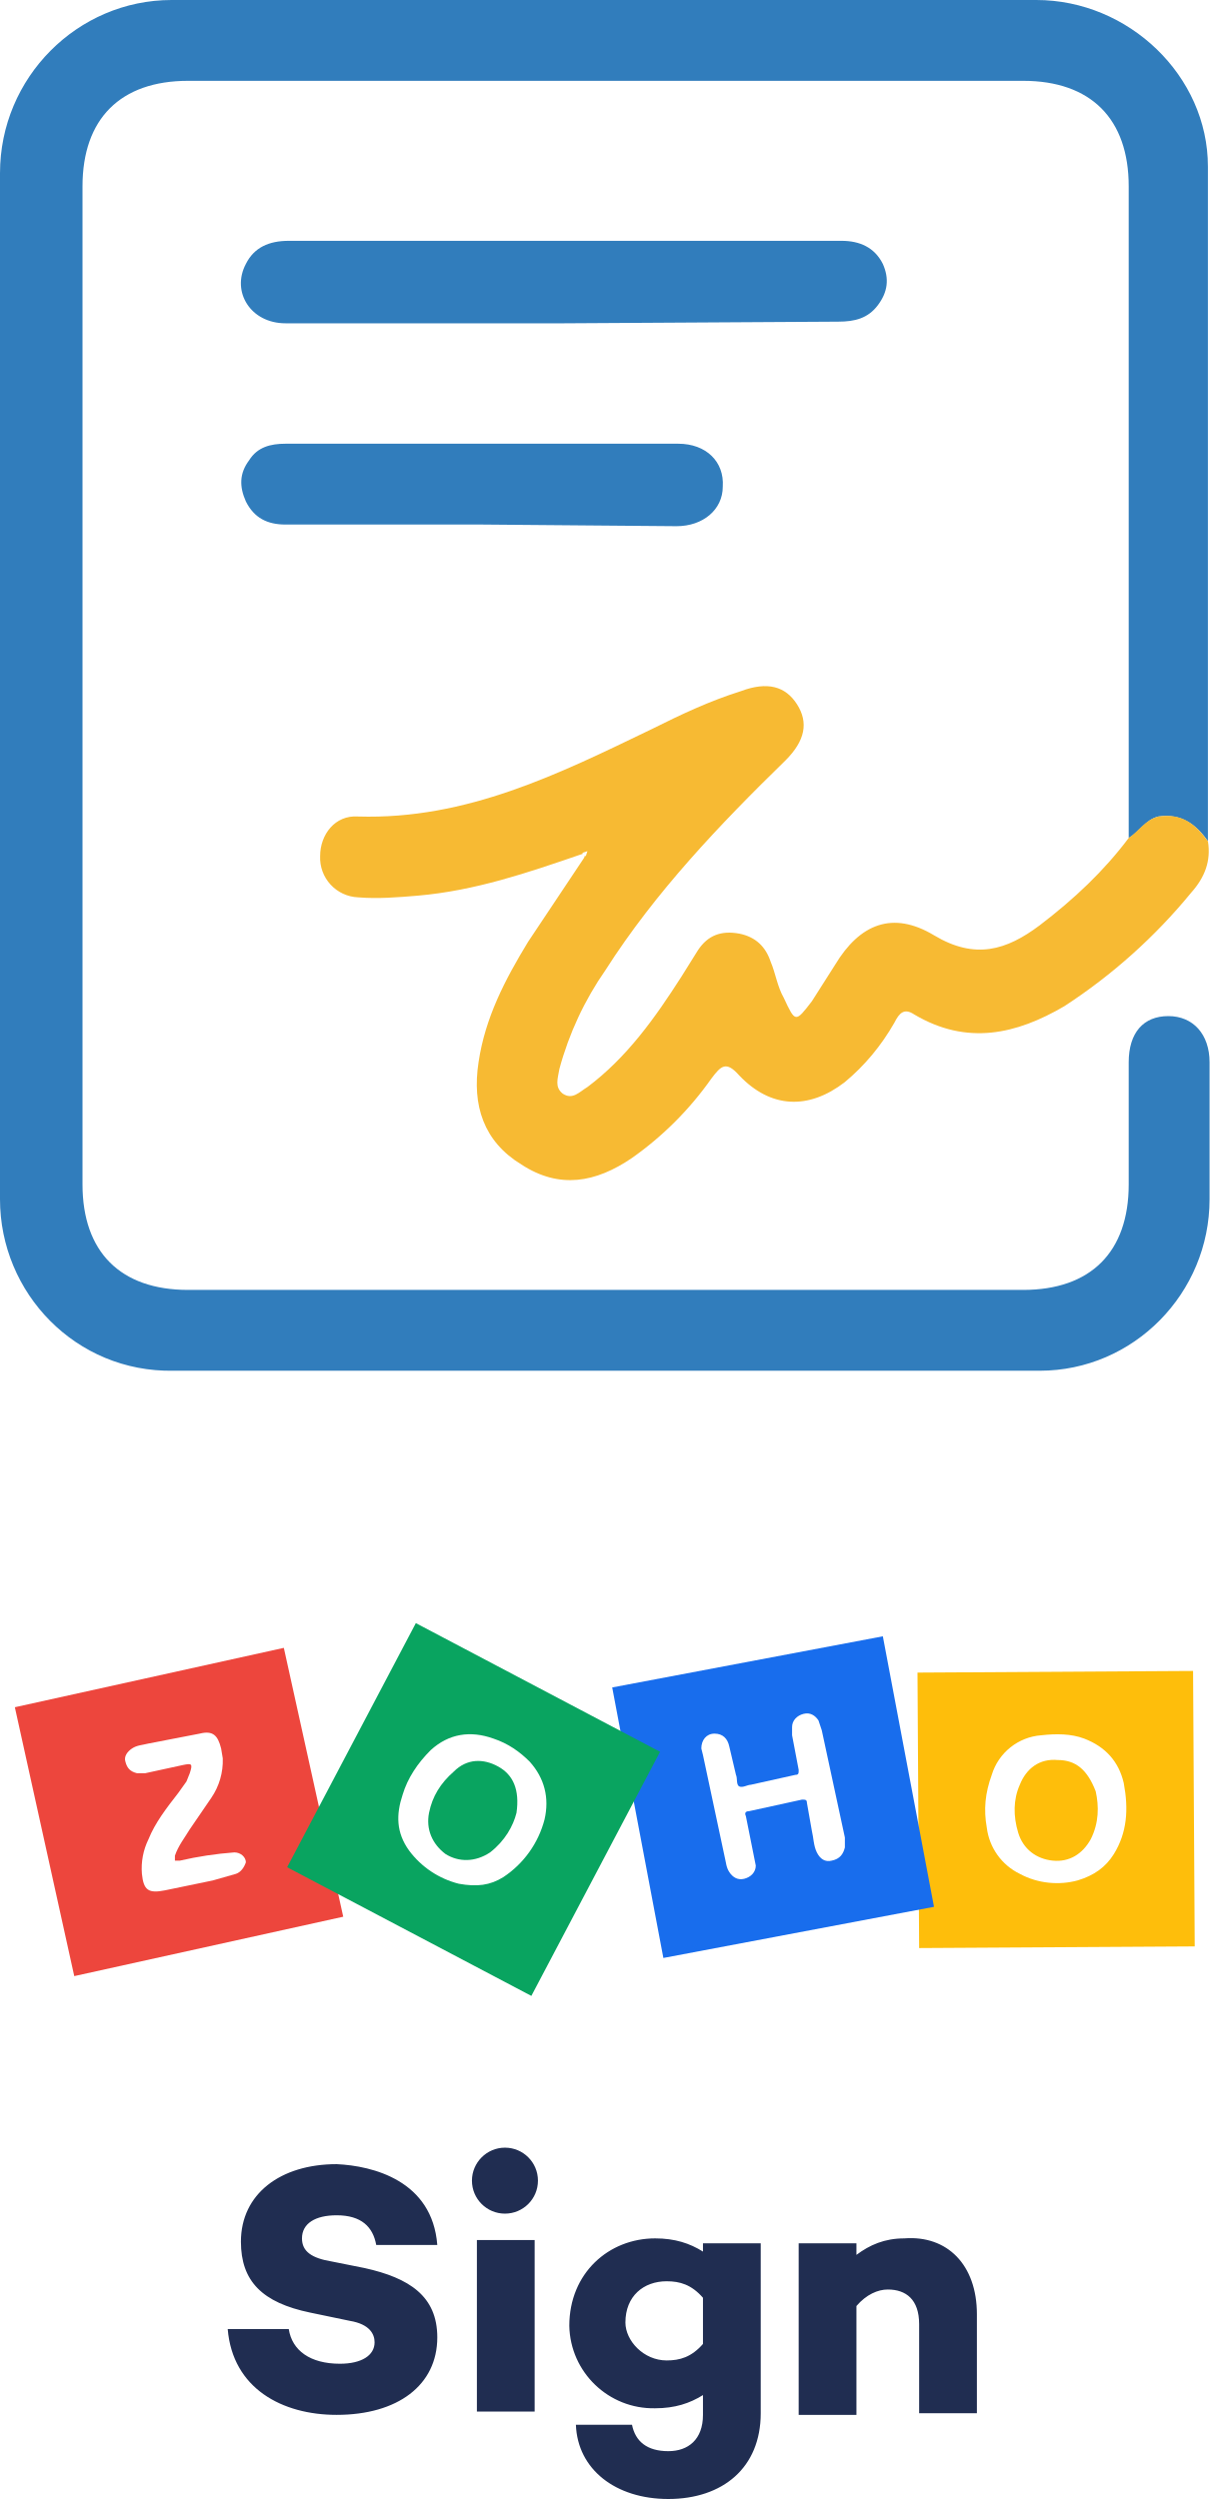
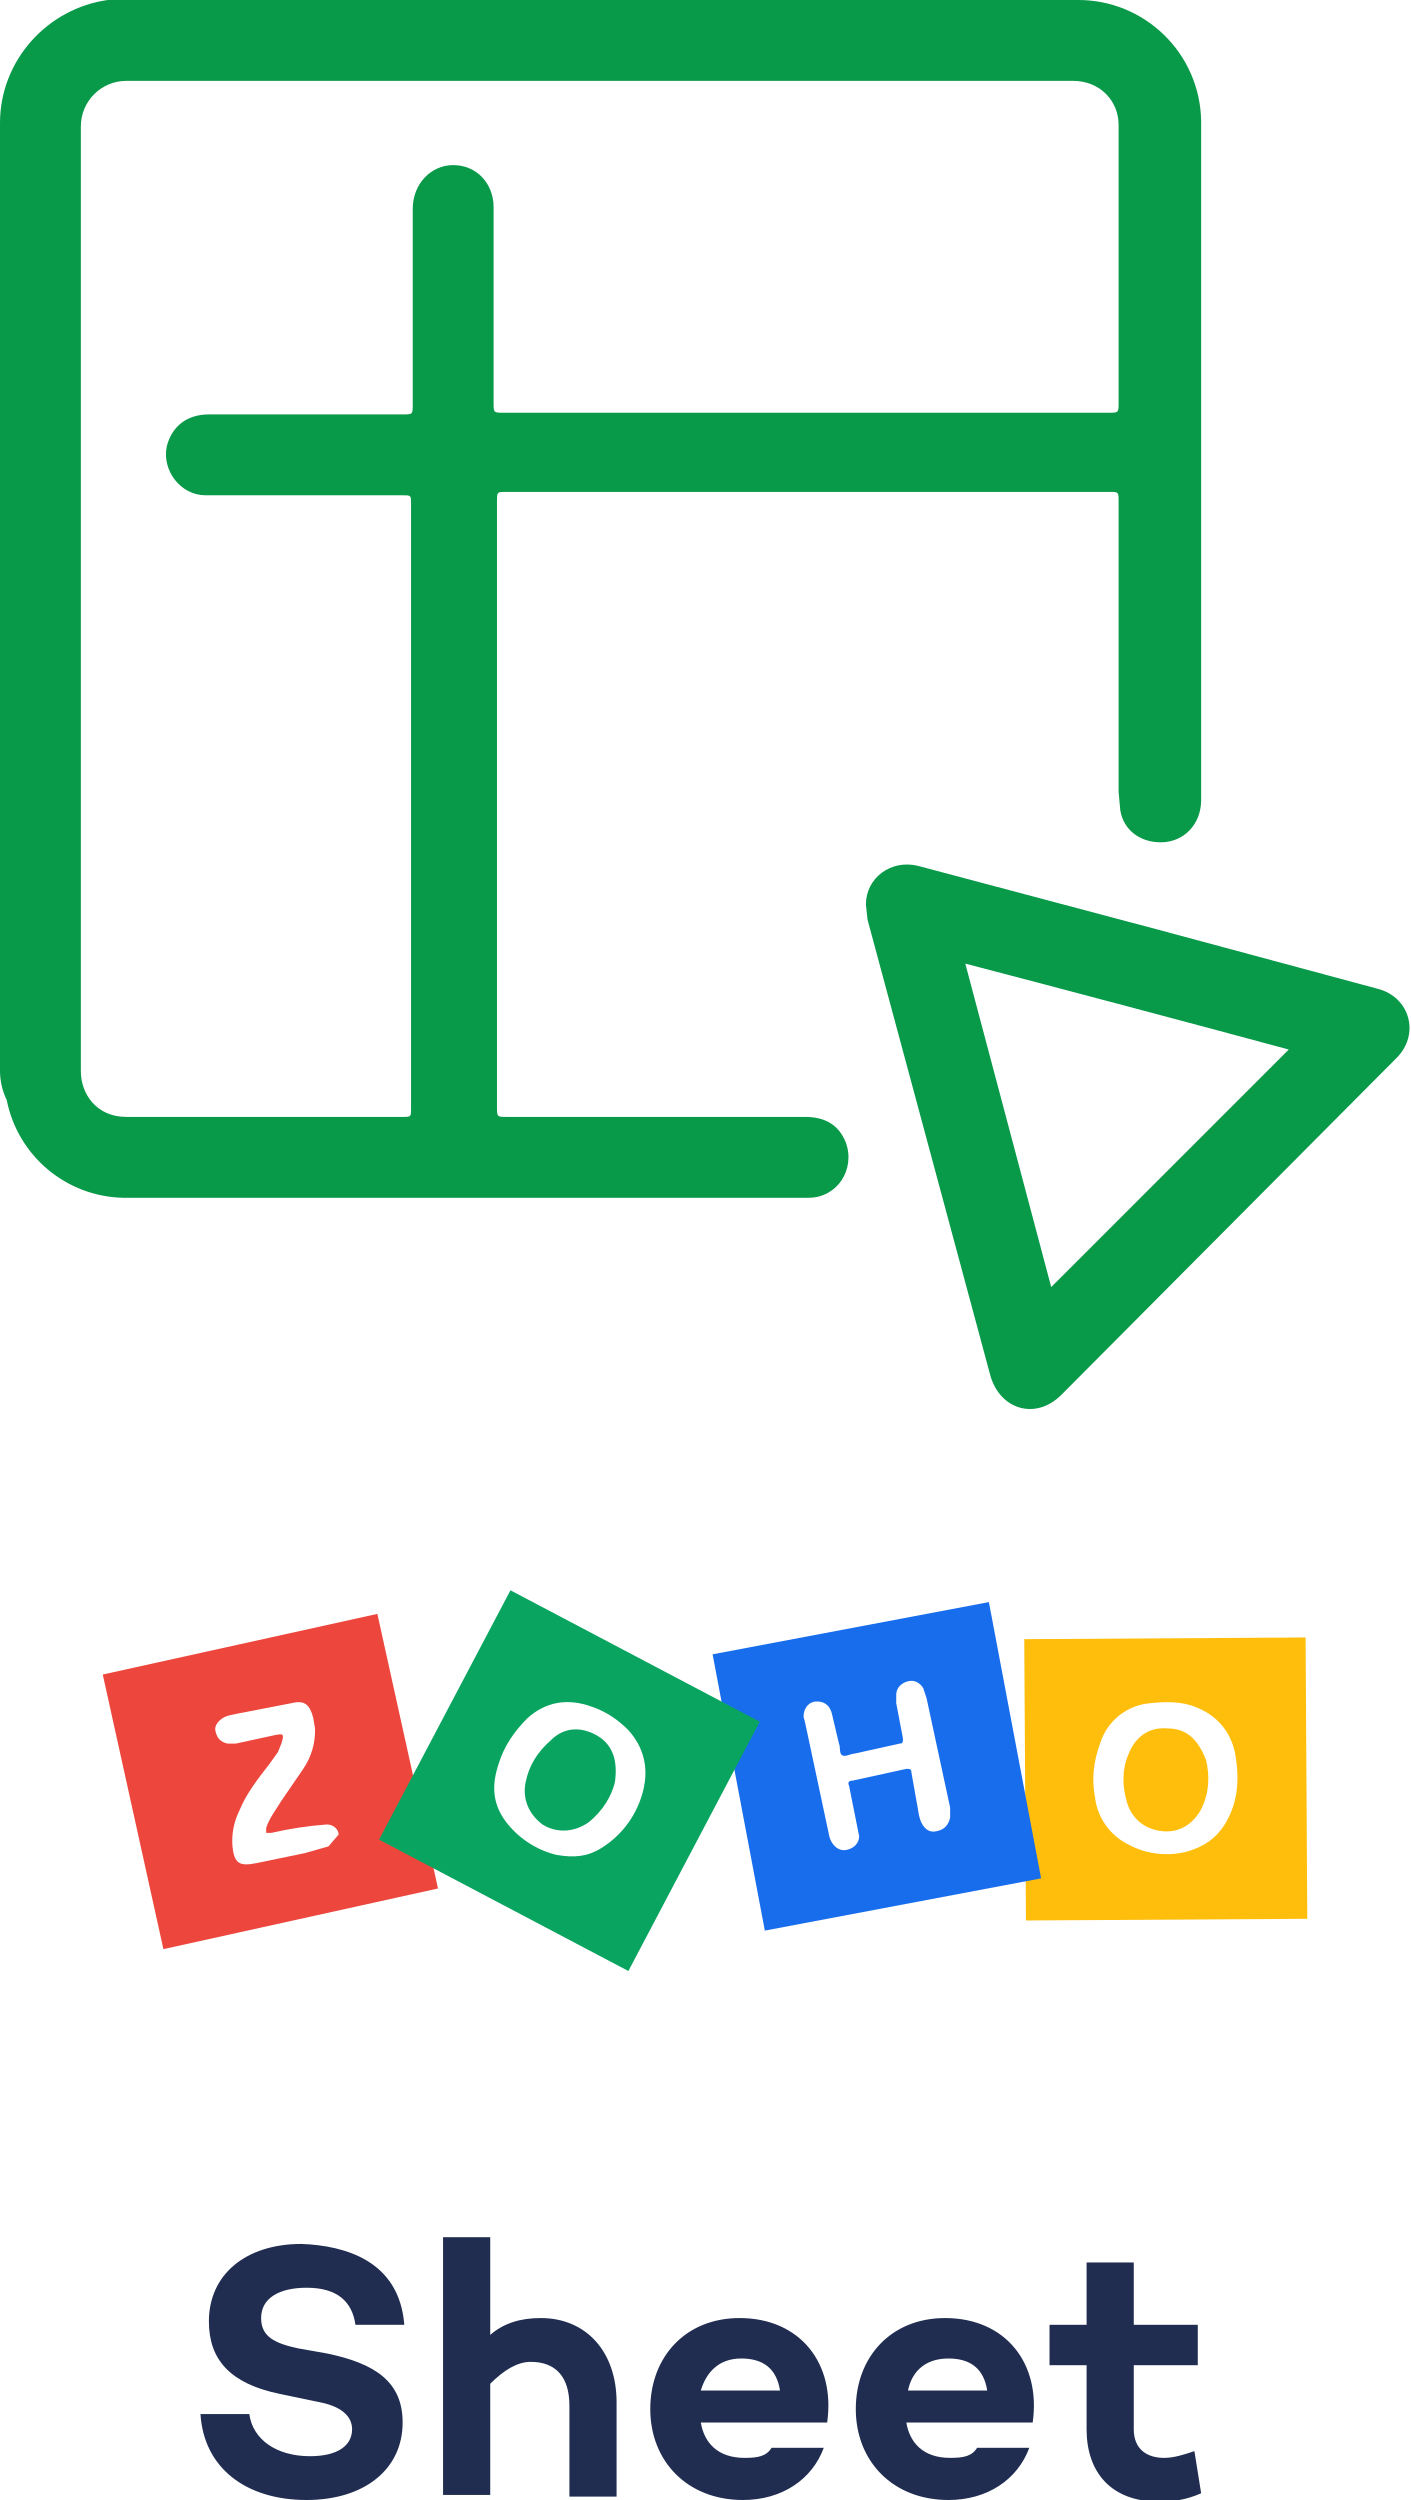
- <svg xmlns="http://www.w3.org/2000/svg" baseProfile="tiny" version="1.2" viewBox="0 0 73.3 151.5">
+ <svg xmlns="http://www.w3.org/2000/svg" baseProfile="tiny" version="1.2" viewBox="0 0 83.7 148.4">
  <defs />
-   <path fill="#FEBE0B" d="M55.6 101.4l.1 16.7 16.7-.1-.1-16.7-16.7.1zm11.9 11c-.5.8-1.2 1.3-2.2 1.6-1.1.3-2.4.2-3.5-.4a3.6 3.6 0 01-2-2.8c-.2-1.1-.1-2.1.3-3.2a3.4 3.4 0 013-2.4c.9-.1 1.8-.1 2.6.2 1.3.5 2.1 1.4 2.4 2.7.3 1.6.2 3-.6 4.3z" />
-   <path fill="#FEBE0B" d="M64.1 106.7c-1.1-.1-1.9.5-2.3 1.5-.4.9-.4 1.9-.1 2.9.3 1 1.1 1.6 2.1 1.7 1 .1 1.8-.4 2.3-1.3.5-1 .5-2 .3-2.9-.5-1.3-1.2-1.9-2.3-1.9z" />
-   <path fill="#186DED" d="M37.1 102.3l3.1 16.4 16.4-3.1-3.1-16.4-16.4 3.1zm14.1 9.7c-.1.4-.3.7-.8.8-.4.1-.7-.1-.9-.5-.2-.4-.2-.9-.3-1.3l-.3-1.7c0-.2-.1-.2-.3-.2l-3.2.7c-.2 0-.3.1-.2.3l.5 2.5.1.5c0 .4-.3.7-.7.8-.4.1-.7-.1-.9-.4-.2-.3-.2-.6-.3-1l-1.3-6.1-.1-.4c0-.5.3-.9.8-.9s.8.3.9.8l.4 1.7c.1.2 0 .6.2.7.2.1.5-.1.7-.1l2.7-.6c.2 0 .2-.1.2-.3l-.4-2.1v-.5c0-.4.3-.7.7-.8.4-.1.7.1.9.4l.2.6 1.4 6.5v.6z" />
-   <path fill="#ED463D" d="M.9 103.5l3.6 16.3 16.3-3.6-3.6-16.3-16.3 3.6zm13.4 10.1l-1.4.4-2.9.6c-1 .2-1.3 0-1.4-1a4 4 0 01.4-2.1c.4-1 1.1-1.9 1.8-2.8l.5-.7.2-.5c.2-.6.1-.6-.4-.5l-2.3.5h-.5c-.4-.1-.6-.3-.7-.7-.1-.3.1-.6.4-.8.3-.2.6-.2 1-.3l3.1-.6c.8-.2 1.1.1 1.3.9l.1.6a4 4 0 01-.7 2.4l-1.3 1.9c-.3.5-.7 1-.9 1.6v.3h.3a22.1 22.1 0 013.3-.5c.4 0 .7.3.7.6-.1.3-.3.6-.6.7z" />
+   <path fill="#FEBE0B" d="M60.8 97.3l.1 16.7 16.7-.1-.1-16.7-16.7.1zm11.9 11c-.5.8-1.2 1.3-2.2 1.6-1.1.3-2.4.2-3.5-.4a3.6 3.6 0 01-2-2.8c-.2-1.1-.1-2.1.3-3.2a3.4 3.4 0 013-2.4c.9-.1 1.8-.1 2.6.2 1.3.5 2.1 1.4 2.4 2.7.3 1.6.2 3-.6 4.3z" />
+   <path fill="#FEBE0B" d="M69.3 102.6c-1.1-.1-1.9.5-2.3 1.5-.4.9-.4 1.9-.1 2.9.3 1 1.1 1.6 2.1 1.7 1 .1 1.8-.4 2.3-1.3.5-1 .5-2 .3-2.9-.5-1.3-1.2-1.9-2.3-1.9z" />
+   <path fill="#186DED" d="M42.3 98.2l3.1 16.4 16.4-3.1-3.1-16.4-16.4 3.1zm14.1 9.7c-.1.4-.3.7-.8.8-.4.1-.7-.1-.9-.5-.2-.4-.2-.9-.3-1.3l-.3-1.7c0-.2-.1-.2-.3-.2l-3.2.7c-.2 0-.3.1-.2.3l.5 2.5.1.5c0 .4-.3.7-.7.8-.4.1-.7-.1-.9-.4-.2-.3-.2-.6-.3-1l-1.3-6.1-.1-.4c0-.5.3-.9.8-.9s.8.3.9.8l.4 1.7c.1.2 0 .6.2.7.2.1.5-.1.7-.1l2.7-.6c.2 0 .2-.1.2-.3l-.4-2.1v-.5c0-.4.3-.7.7-.8.4-.1.7.1.9.4l.2.6 1.4 6.5v.6z" />
+   <path fill="#ED463D" d="M6.1 99.4l3.6 16.3 16.3-3.6-3.6-16.3-16.3 3.6zm13.4 10.2l-1.4.4-2.9.6c-1 .2-1.3 0-1.4-1a4 4 0 01.4-2.1c.4-1 1.1-1.9 1.8-2.8l.5-.7.2-.5c.2-.6.1-.6-.4-.5l-2.3.5h-.5c-.4-.1-.6-.3-.7-.7-.1-.3.1-.6.4-.8.3-.2.6-.2 1-.3l3.1-.6c.8-.2 1.1.1 1.3.9l.1.6a4 4 0 01-.7 2.4l-1.3 1.9c-.3.5-.7 1-.9 1.6v.3h.3a22.1 22.1 0 013.3-.5c.4 0 .7.3.7.6l-.6.7z" />
  <g>
-     <path fill="#09A460" d="M30.2 107.1c-.9-.5-1.9-.5-2.7.3-.8.7-1.3 1.5-1.5 2.5-.2 1 .2 1.9 1 2.5.8.5 1.8.5 2.7-.1.9-.7 1.4-1.6 1.6-2.4.2-1.4-.2-2.3-1.1-2.8z" />
-     <path fill="#09A460" d="M25.2 98.4l-7.8 14.8 14.8 7.8 7.8-14.8-14.8-7.8zm5.3 15.4c-.8.5-1.6.6-2.7.4a5.4 5.4 0 01-3-2c-.8-1.1-.8-2.2-.4-3.4.3-1 .9-1.9 1.7-2.7 1.1-1 2.4-1.2 3.8-.7.9.3 1.6.8 2.2 1.4.9 1 1.2 2.2.9 3.5a6 6 0 01-2.5 3.5z" />
+     <path fill="#09A460" d="M35.4 103c-.9-.5-1.9-.5-2.7.3-.8.7-1.3 1.5-1.5 2.5-.2 1 .2 1.9 1 2.5.8.5 1.8.5 2.7-.1.9-.7 1.4-1.6 1.6-2.4.2-1.4-.2-2.3-1.1-2.8z" />
+     <path fill="#09A460" d="M30.3 94.4l-7.8 14.8 14.8 7.8 7.8-14.8-14.8-7.8zm5.4 15.3c-.8.5-1.6.6-2.7.4a5.4 5.4 0 01-3-2c-.8-1.1-.8-2.2-.4-3.4.3-1 .9-1.9 1.7-2.7 1.1-1 2.4-1.2 3.8-.7.9.3 1.6.8 2.2 1.4.9 1 1.2 2.2.9 3.5a5.6 5.6 0 01-2.5 3.5z" />
  </g>
-   <g fill="#202D51">
-     <path d="M26.5 136.1h-3.7c-.2-1.1-.9-1.8-2.4-1.8-1.3 0-2.1.5-2.1 1.4 0 .8.6 1.2 1.8 1.4l2 .4c2.7.6 4.4 1.7 4.4 4.2 0 2.9-2.4 4.7-6.1 4.7-3.3 0-6.3-1.6-6.6-5.2h3.7c.2 1.3 1.3 2.1 3.1 2.1 1.3 0 2.1-.5 2.1-1.3 0-.5-.3-1.1-1.5-1.3l-2.4-.5c-2.9-.6-4.2-1.9-4.2-4.3 0-2.9 2.4-4.7 5.8-4.7 2.2.1 5.8 1 6.1 4.9zM28.6 132.2c0-1.1.9-2 2-2a2 2 0 012 2 2 2 0 01-2 2 2 2 0 01-2-2zm3.8 3.6v10.4h-3.5v-10.4h3.5zM46.1 135.8v10.5c0 3.3-2.3 5.2-5.6 5.2-3.2 0-5.5-1.8-5.6-4.5h3.4c.2 1 .9 1.6 2.2 1.6 1.2 0 2.1-.7 2.1-2.2v-1.2c-.8.5-1.7.8-2.9.8a5.1 5.1 0 01-5.2-5c0-3.2 2.4-5.3 5.2-5.3 1.2 0 2.1.3 2.9.8v-.5h3.5zm-3.5 6.3v-2.8c-.7-.8-1.4-1-2.2-1-1.4 0-2.5.9-2.5 2.5 0 1.1 1.1 2.3 2.5 2.3.8 0 1.5-.2 2.2-1zM59.2 140.3v6h-3.5v-5.4c0-1.5-.8-2.1-1.9-2.1-.6 0-1.3.3-1.9 1v6.6h-3.5V136h3.5v.7c.8-.6 1.7-1 2.9-1 2.6-.2 4.4 1.6 4.4 4.6z" />
-   </g>
-   <g>
-     <path fill="#317DBC" d="M68.4 50.8V26.6 11.3c0-4.1-2.3-6.4-6.4-6.4H11.4C7.3 4.9 5 7.2 5 11.3v60.5c0 4.1 2.3 6.4 6.4 6.4H62c4.1 0 6.4-2.3 6.4-6.4v-7.4c0-1.8.9-2.8 2.4-2.8s2.5 1.1 2.5 2.8v8.3c0 5.7-4.6 10.4-10.3 10.4H10.5C4.6 83.2 0 78.4 0 72.7V10.5C0 4.7 4.7 0 10.4 0h52.4c5.6 0 10.4 4.6 10.4 10.1V51c-.7-1-1.6-1.7-3-1.5-.8.2-1.1.9-1.8 1.3z" />
-     <path fill="#F7BA33" d="M68.4 50.8c.6-.4 1-1.1 1.8-1.3 1.4-.2 2.2.4 3 1.5.2 1.2-.2 2.2-1 3.1a33.7 33.7 0 01-7.7 6.9c-2.9 1.7-5.9 2.4-9.1.5-.6-.4-.9-.1-1.2.5-.8 1.4-1.8 2.6-3 3.6-2.2 1.7-4.5 1.6-6.4-.4-.8-.9-1.1-.6-1.7.2a19.9 19.9 0 01-4.8 4.8c-2.2 1.5-4.4 1.9-6.7.4-2.3-1.4-3-3.6-2.6-6.2.4-2.7 1.6-5 3-7.3l3.4-5.1.1-.3-.3.1c-3.2 1.1-6.4 2.2-9.9 2.5-1.2.1-2.4.2-3.6.1a2.4 2.4 0 01-2.3-2.5c0-1.3.9-2.5 2.3-2.4 6.6.2 12.2-2.6 17.8-5.3 1.8-.9 3.5-1.7 5.4-2.3 1.6-.6 2.7-.3 3.4.8.7 1.1.5 2.2-.7 3.4-4 3.9-7.9 8-10.9 12.7a19.3 19.3 0 00-2.8 6c-.1.6-.3 1.1.2 1.5.6.4 1-.1 1.5-.4 2.4-1.8 4.1-4.2 5.7-6.7l1-1.6c.6-.9 1.4-1.2 2.5-1 1 .2 1.6.8 1.9 1.7.3.7.4 1.5.8 2.2.7 1.5.7 1.5 1.7.2l1.4-2.2c1.5-2.5 3.5-3.3 6-1.8 2.5 1.5 4.4.9 6.4-.6 2.1-1.6 3.9-3.3 5.4-5.3z" />
-     <path fill="#317DBC" d="M34.2 19.6H17.3c-2.1 0-3.3-1.9-2.4-3.6.5-1 1.4-1.4 2.6-1.4H51c1.1 0 2 .4 2.5 1.4.4.9.3 1.7-.3 2.5s-1.4 1-2.4 1l-16.6.1zM29.2 31.8H17.3c-1.1 0-1.9-.4-2.4-1.4-.4-.9-.4-1.7.2-2.5.5-.8 1.3-1 2.2-1h23.8c1.7 0 2.8 1.1 2.7 2.6 0 1.4-1.2 2.4-2.8 2.4l-11.8-.1z" />
-     <path fill="#FEFEFE" d="M35.3 51.7l.3-.1-.1.3a.2.2 0 01-.2-.2z" />
-   </g>
+   <path fill="#089949" d="M35.6 0h28.3a7.3 7.3 0 017.4 7.2v40.3c0 1.4-1 2.5-2.4 2.5-1.2 0-2.2-.7-2.4-1.9l-.1-1.1V29.8c0-.6 0-.6-.5-.6H30c-.5 0-.5 0-.5.6v35.9c0 .6 0 .6.6.6h17.7c1.2 0 2 .5 2.4 1.5.6 1.6-.5 3.3-2.2 3.3H7.3a7.2 7.2 0 01-6.9-5.8 4 4 0 01-.4-1.8V7.3C0 3.6 2.8.5 6.4 0H35.6zM4.8 35.5v28.1c0 1.3.9 2.7 2.7 2.7h16.4c.5 0 .5 0 .5-.5V29.9c0-.5 0-.5-.5-.5H12.2c-1.5 0-2.6-1.5-2.3-2.9.3-1.2 1.2-1.9 2.5-1.9h11.5c.6 0 .6 0 .6-.6V12.4c0-1.5 1.1-2.6 2.4-2.6 1.4 0 2.4 1.1 2.4 2.5v11.6c0 .6 0 .6.6.6h35.9c.6 0 .6 0 .6-.6V7.4c0-1.4-1.1-2.6-2.7-2.6H7.5a2.7 2.7 0 00-2.7 2.7v28zm46.6 18.2c0-1.6 1.5-2.7 3.1-2.3l14.3 3.8 13 3.5c1.9.5 2.5 2.7 1.1 4.1L63 82.8c-1.5 1.5-3.6.9-4.2-1.1l-7.3-27.1-.1-.9zm11 22.7l14.1-14.1a2562 2562 0 00-19.2-5.1l5.1 19.2z" />
+   <path fill="#202D51" d="M24 138h-2.9c-.2-1.4-1.1-2.2-2.9-2.2-1.6 0-2.7.6-2.7 1.8 0 1.1.8 1.5 2.2 1.8l1.7.3c2.9.6 4.5 1.7 4.5 4.1 0 2.8-2.3 4.6-5.7 4.6-3.6 0-6.1-1.9-6.3-5.1h2.9c.2 1.5 1.6 2.5 3.6 2.5 1.6 0 2.5-.6 2.5-1.6 0-.6-.4-1.3-1.9-1.6l-2.4-.5c-2.9-.6-4.2-2-4.2-4.3 0-2.8 2.2-4.6 5.5-4.6 2.6.1 5.8 1 6.1 4.8zm12.6 4.6v5.6h-2.8v-5.4c0-1.7-.8-2.6-2.3-2.6-.8 0-1.6.5-2.4 1.3v6.6h-2.8v-15.3h2.8v5.8c.8-.7 1.8-1 3-1 2.7 0 4.5 2 4.5 5zm12.5 1.2h-7.5c.2 1.2 1 2.1 2.6 2.1.8 0 1.3-.1 1.6-.6h3.1c-.7 1.9-2.5 3.1-4.8 3.1-3.3 0-5.5-2.3-5.5-5.4s2.1-5.4 5.3-5.4c3.6 0 5.7 2.7 5.2 6.2zm-7.5-1.9h4.7c-.2-1.3-1-1.9-2.3-1.9-1.4 0-2.1.9-2.4 1.9zm19.7 1.9h-7.5c.2 1.2 1 2.1 2.6 2.1.8 0 1.3-.1 1.6-.6h3.1c-.7 1.9-2.5 3.1-4.8 3.1-3.3 0-5.5-2.3-5.5-5.4s2.1-5.4 5.3-5.4c3.6 0 5.7 2.7 5.2 6.2zm-7.4-1.9h4.7c-.2-1.3-1-1.9-2.3-1.9-1.5 0-2.2.9-2.4 1.9zm17.4 6.1c-.9.4-1.7.5-2.5.5-2.8 0-4.3-1.7-4.3-4.3v-3.8h-2.2V138h2.2v-3.7h2.8v3.7h3.8v2.4h-3.8v3.8c0 1.2.8 1.7 1.8 1.7.6 0 1.2-.2 1.8-.4l.4 2.5z" />
</svg>
